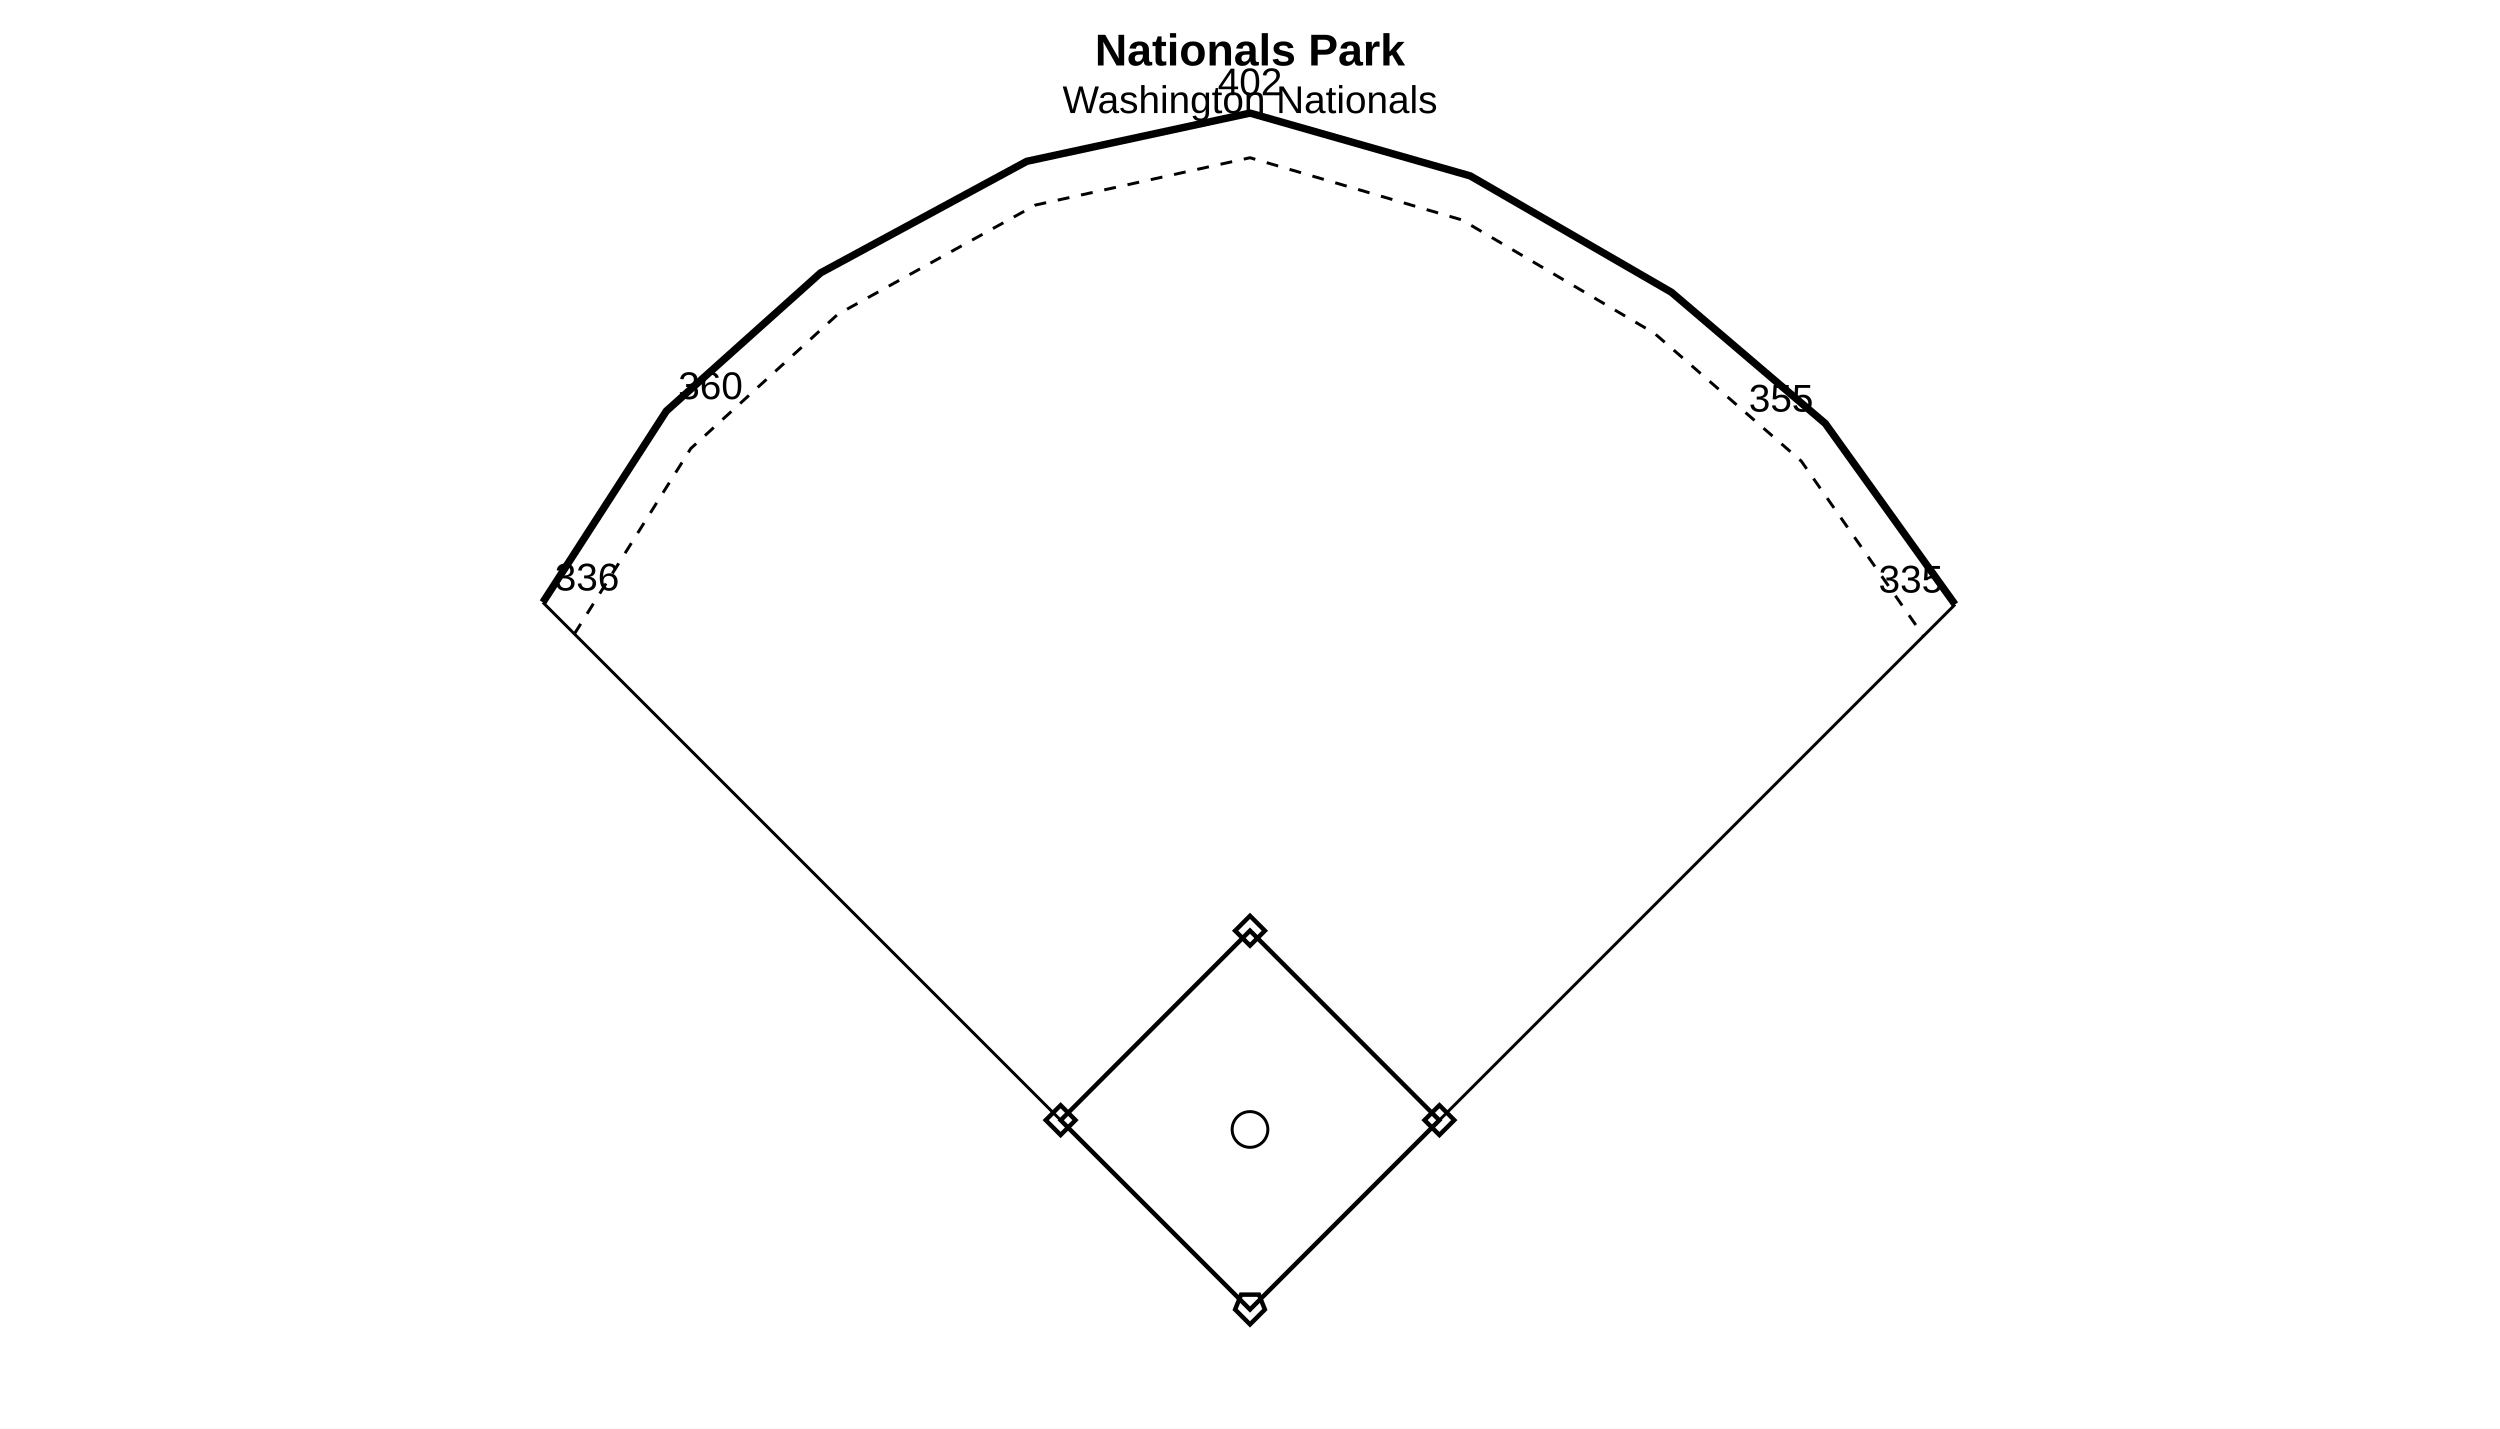
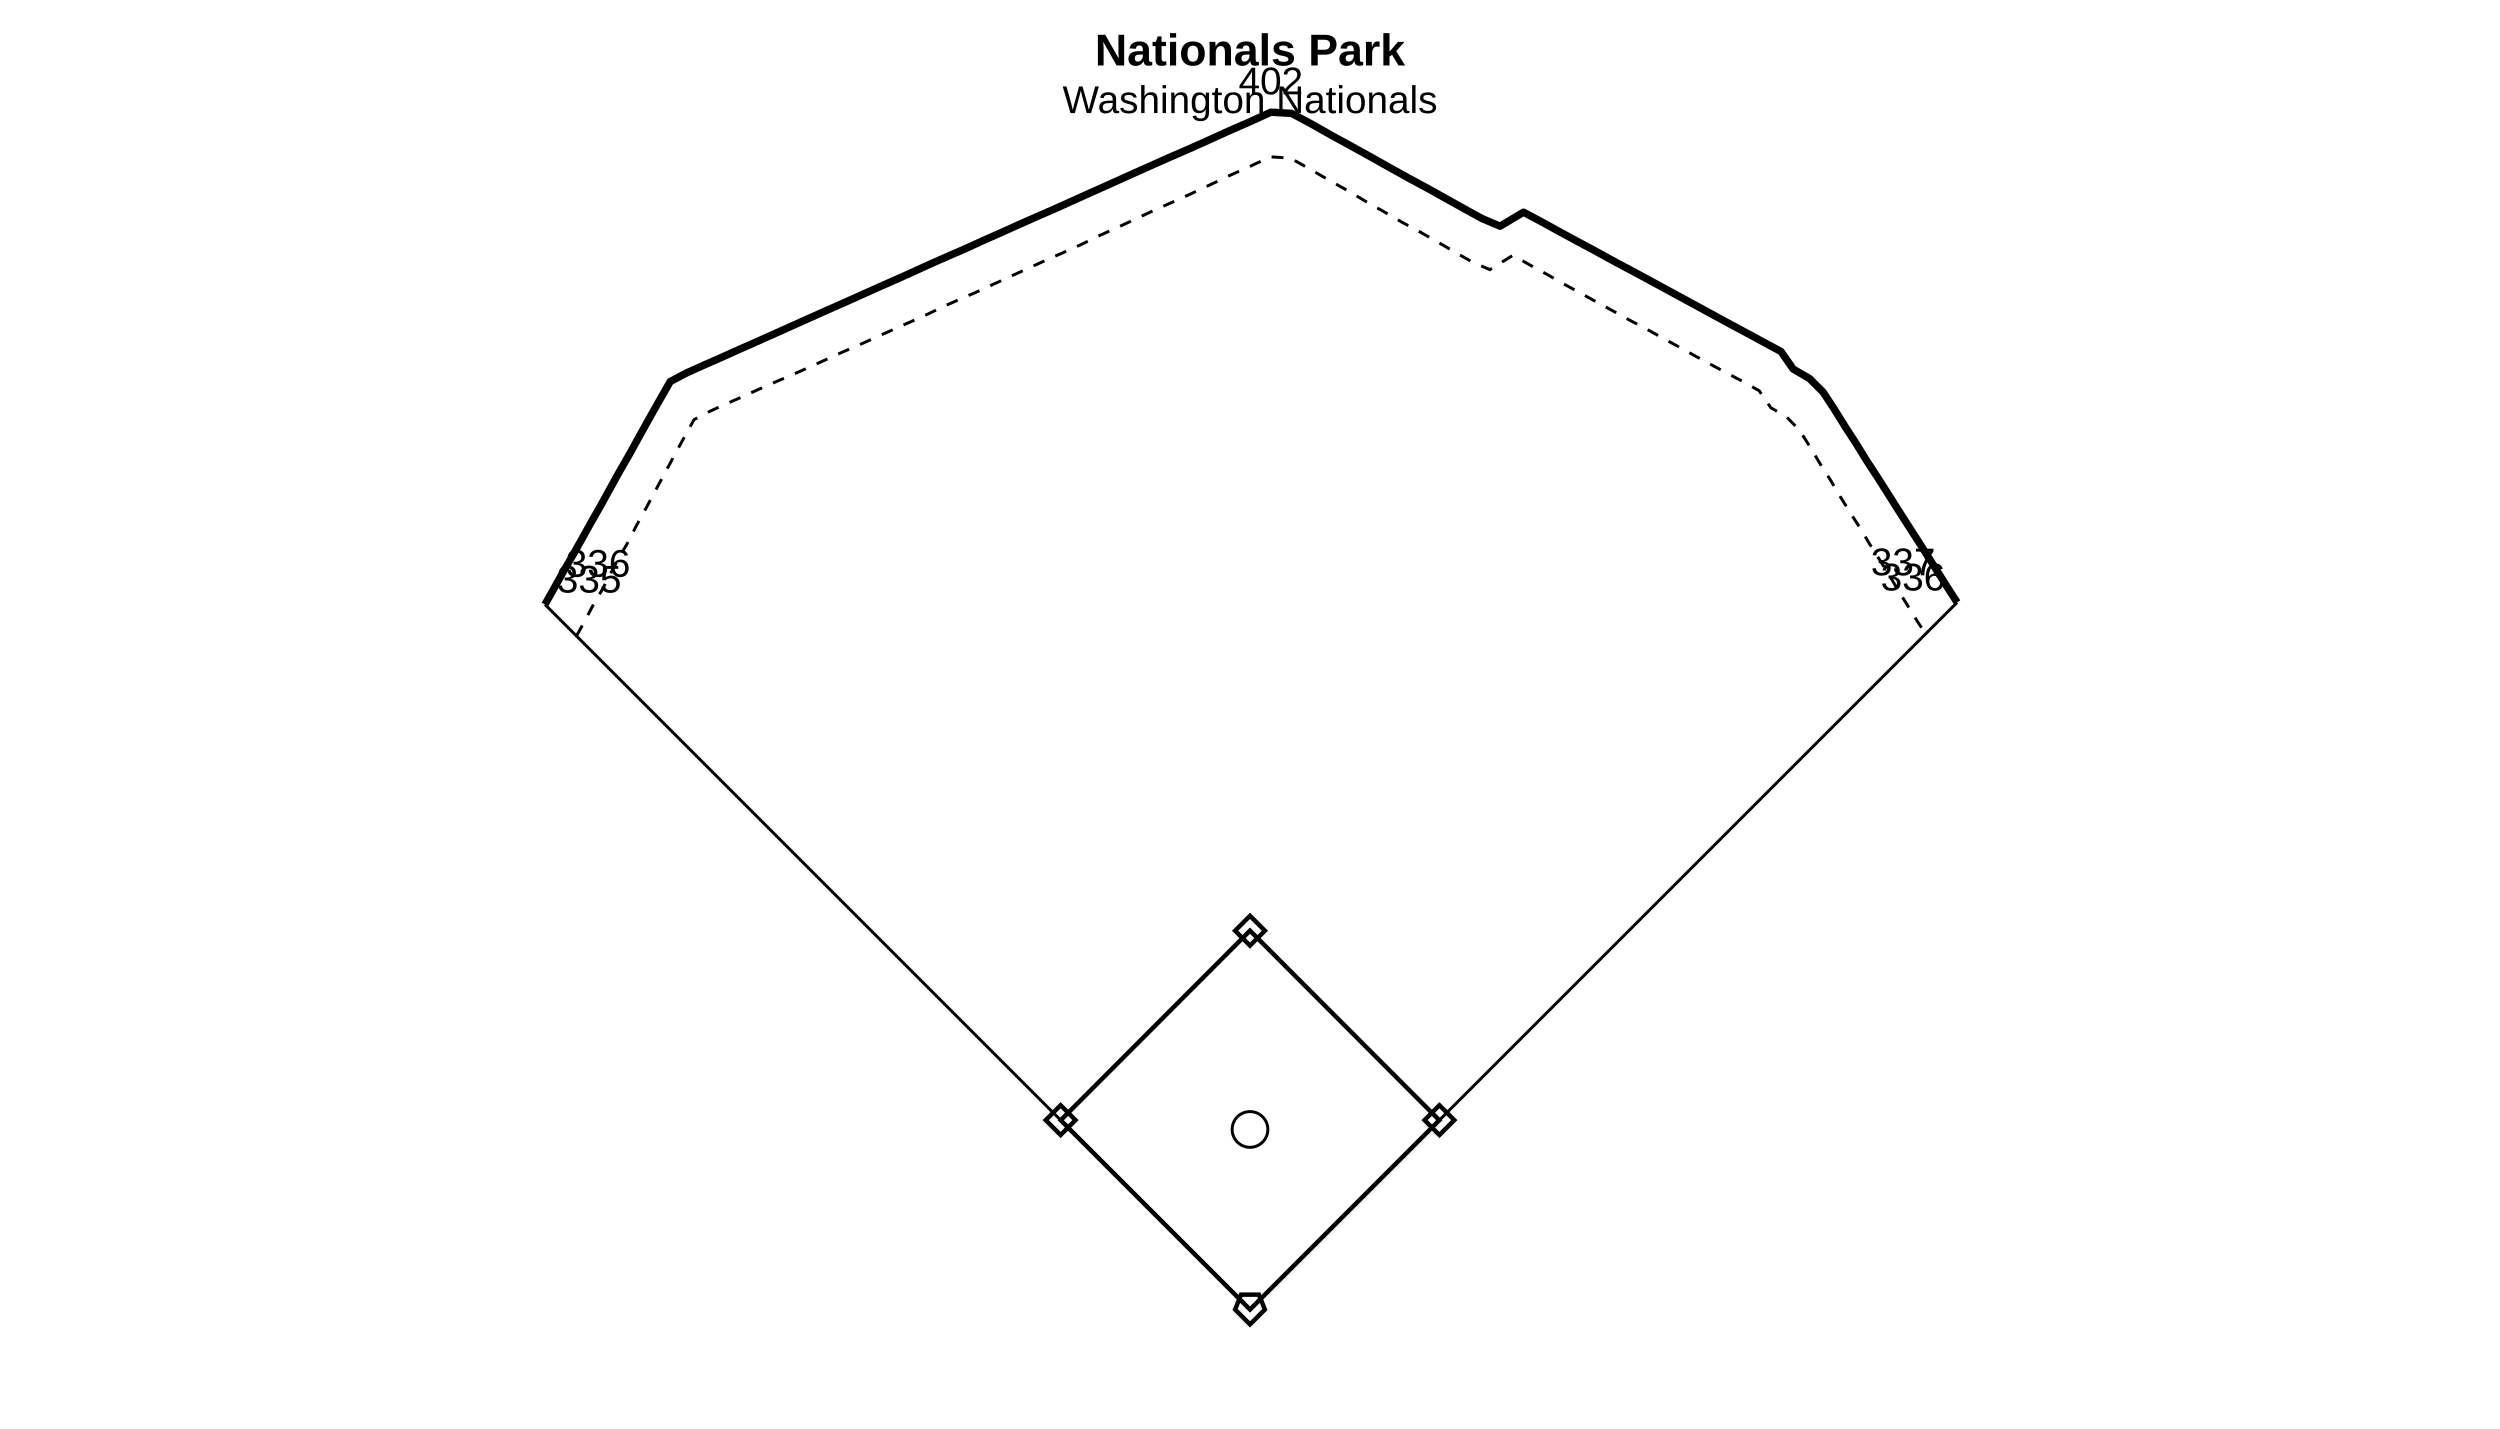
<svg xmlns="http://www.w3.org/2000/svg" width="840" height="480" viewBox="0 0 840 480">
  <rect x="0" y="0" width="840" height="480" fill="white" />
-   <line x1="420.0" y1="440.0" x2="182.4" y2="202.4" stroke="black" stroke-width="1" />
-   <line x1="420.0" y1="440.0" x2="656.9" y2="203.1" stroke="black" stroke-width="1" />
-   <polyline points="193.0,213.0 232.1,150.7 281.5,105.6 347.9,68.9 420.0,53.0 491.2,73.9 555.9,112.0 605.2,154.9 646.3,213.7" fill="none" stroke="black" stroke-width="1" stroke-dasharray="4 4" />
-   <polyline points="182.4,202.4 223.9,138.1 275.7,91.7 345.0,54.2 420.0,38.0 494.0,59.1 561.6,98.2 613.3,142.3 656.9,203.1" fill="none" stroke="black" stroke-width="2.5" stroke-linejoin="round" />
+   <line x1="420.0" y1="440.0" x2="183.1" y2="203.1" stroke="black" stroke-width="1" />
+   <line x1="420.0" y1="440.0" x2="657.6" y2="202.4" stroke="black" stroke-width="1" />
+   <polyline points="193.7,213.7 196.5,208.6 199.3,203.3 202.3,198.2 205.1,192.8 208.0,187.4 211.1,182.0 214.0,176.3 217.1,170.7 220.2,164.9 223.3,159.1 226.5,153.2 229.8,147.1 233.2,141.0 238.7,138.1 244.2,135.6 249.9,133.1 255.4,130.6 261.1,128.1 266.7,125.7 272.3,123.2 277.8,120.7 283.3,118.2 289.1,115.7 294.6,113.2 300.2,110.7 305.8,108.2 311.4,105.7 317.0,103.0 322.6,100.5 328.4,98.0 334.0,95.4 339.9,92.7 345.6,90.1 351.5,87.4 357.4,84.8 363.4,82.1 369.3,79.2 375.3,76.5 381.5,73.6 387.7,70.7 394.0,67.9 400.4,65.0 406.8,62.0 413.3,58.9 420.0,55.9 426.8,52.7 433.5,53.1 440.1,56.8 446.5,60.5 452.9,64.1 459.1,67.8 465.3,71.3 471.3,74.8 477.4,78.1 483.2,81.4 489.0,84.8 494.8,88.1 500.6,90.6 508.3,85.8 514.0,89.0 519.8,92.2 525.4,95.4 530.9,98.4 536.5,101.5 542.0,104.5 547.6,107.6 553.1,110.5 558.5,113.5 564.0,116.5 569.4,119.5 574.9,122.5 580.3,125.4 585.8,128.3 591.1,131.3 595.0,137.0 600.3,140.1 604.6,144.5 608.2,150.2 611.6,155.9 615.1,161.4 618.4,167.0 621.7,172.3 625.1,177.6 628.2,182.8 631.5,188.0 634.7,193.1 637.7,198.2 640.8,203.2 643.8,208.1 647.0,213.0" fill="none" stroke="black" stroke-width="1" stroke-dasharray="4 4" />
+   <polyline points="183.1,203.1 186.1,197.8 189.1,192.4 192.2,187.0 195.3,181.5 198.4,175.9 201.6,170.3 204.8,164.5 208.0,158.7 211.4,152.8 214.7,146.8 218.1,140.7 221.6,134.5 225.2,128.2 230.9,125.2 236.7,122.6 242.6,120.0 248.4,117.4 254.3,114.8 260.1,112.2 265.9,109.6 271.7,107.0 277.5,104.4 283.4,101.8 289.2,99.2 295.0,96.6 300.9,94.0 306.7,91.4 312.6,88.7 318.5,86.1 324.5,83.5 330.4,80.8 336.5,78.1 342.5,75.4 348.6,72.7 354.8,70.0 361.0,67.2 367.2,64.4 373.5,61.6 379.9,58.7 386.4,55.8 392.9,52.9 399.6,50.0 406.3,47.0 413.1,43.9 420.0,40.9 427.0,37.7 434.0,38.1 440.9,41.8 447.6,45.6 454.2,49.2 460.7,52.8 467.1,56.4 473.4,59.9 479.7,63.3 485.8,66.7 491.9,70.1 497.9,73.4 504.0,76.0 511.9,71.3 517.9,74.5 523.9,77.8 529.8,81.0 535.6,84.1 541.4,87.3 547.2,90.4 553.0,93.5 558.7,96.6 564.4,99.7 570.1,102.8 575.8,105.9 581.5,109.0 587.1,112.0 592.8,115.1 598.4,118.1 602.5,124.0 608.0,127.2 612.6,131.8 616.4,137.6 620.0,143.4 623.7,149.1 627.2,154.8 630.8,160.3 634.3,165.8 637.7,171.2 641.1,176.5 644.5,181.8 647.8,187.0 651.1,192.2 654.3,197.3 657.6,202.4" fill="none" stroke="black" stroke-width="2.5" stroke-linejoin="round" />
  <polyline points="352.8,507.2 354.5,508.8 356.2,510.4 357.9,511.9 359.7,513.4 361.6,514.9 363.4,516.3 365.3,517.7 367.2,519.0 369.2,520.3 371.2,521.5 373.2,522.7 375.2,523.8 377.3,524.9 379.4,525.9 381.5,526.8 383.6,527.8 385.8,528.6 388.0,529.4 390.2,530.2 392.4,530.9 394.7,531.6 396.9,532.2 399.2,532.7 401.5,533.2 403.8,533.6 406.1,534.0 408.4,534.3 410.7,534.5 413.0,534.7 415.3,534.9 417.7,535.0 420.0,535.0 422.3,535.0 424.7,534.9 427.0,534.7 429.3,534.5 431.6,534.3 433.9,534.0 436.2,533.6 438.5,533.2 440.8,532.7 443.1,532.2 445.3,531.6 447.6,530.9 449.8,530.2 452.0,529.4 454.2,528.6 456.4,527.8 458.5,526.8 460.6,525.9 462.7,524.9 464.8,523.8 466.8,522.7 468.8,521.5 470.8,520.3 472.8,519.0 474.7,517.7 476.6,516.3 478.4,514.9 480.3,513.4 482.1,511.9 483.8,510.4 485.5,508.8 487.2,507.2" fill="none" stroke="black" stroke-width="1" />
  <polygon points="483.6,376.4 420.0,312.7 356.4,376.4 420.0,440.0" fill="none" stroke="black" stroke-width="1.5" />
  <polygon points="483.64,371.36 488.64,376.36 483.64,381.36 478.64,376.36" fill="none" stroke="black" stroke-width="1.5" />
  <polygon points="420,307.72 425,312.72 420,317.72 415,312.72" fill="none" stroke="black" stroke-width="1.5" />
  <polygon points="356.36,371.36 361.36,376.36 356.36,381.36 351.36,376.36" fill="none" stroke="black" stroke-width="1.5" />
  <polygon points="420,445 415,440 417,435 423,435 425,440" fill="none" stroke="black" stroke-width="1.5" />
  <circle cx="420.0" cy="379.5" r="6" fill="none" stroke="black" stroke-width="1" />
-   <text x="186.4" y="198.4" font-family="Arial,Helvetica,sans-serif" font-size="13" text-anchor="start" fill="black">336</text>
-   <text x="227.9" y="134.1" font-family="Arial,Helvetica,sans-serif" font-size="13" text-anchor="start" fill="black">360</text>
-   <text x="420.0" y="32.0" font-family="Arial,Helvetica,sans-serif" font-size="13" text-anchor="middle" fill="black">402</text>
-   <text x="609.3" y="138.3" font-family="Arial,Helvetica,sans-serif" font-size="13" text-anchor="end" fill="black">355</text>
-   <text x="652.9" y="199.1" font-family="Arial,Helvetica,sans-serif" font-size="13" text-anchor="end" fill="black">335</text>
+   <text x="187.1" y="199.1" font-family="Arial,Helvetica,sans-serif" font-size="13" text-anchor="start" fill="black">335</text>
+   <text x="190.1" y="193.8" font-family="Arial,Helvetica,sans-serif" font-size="13" text-anchor="start" fill="black">336</text>
+   <text x="427.0" y="31.7" font-family="Arial,Helvetica,sans-serif" font-size="13" text-anchor="middle" fill="black">402</text>
+   <text x="650.3" y="193.3" font-family="Arial,Helvetica,sans-serif" font-size="13" text-anchor="end" fill="black">337</text>
+   <text x="653.6" y="198.4" font-family="Arial,Helvetica,sans-serif" font-size="13" text-anchor="end" fill="black">336</text>
  <text x="420.0" y="22" font-family="Arial,Helvetica,sans-serif" font-size="15" font-weight="bold" text-anchor="middle" fill="black">Nationals Park</text>
  <text x="420.0" y="38" font-family="Arial,Helvetica,sans-serif" font-size="13" text-anchor="middle" fill="black">Washington Nationals</text>
</svg>
